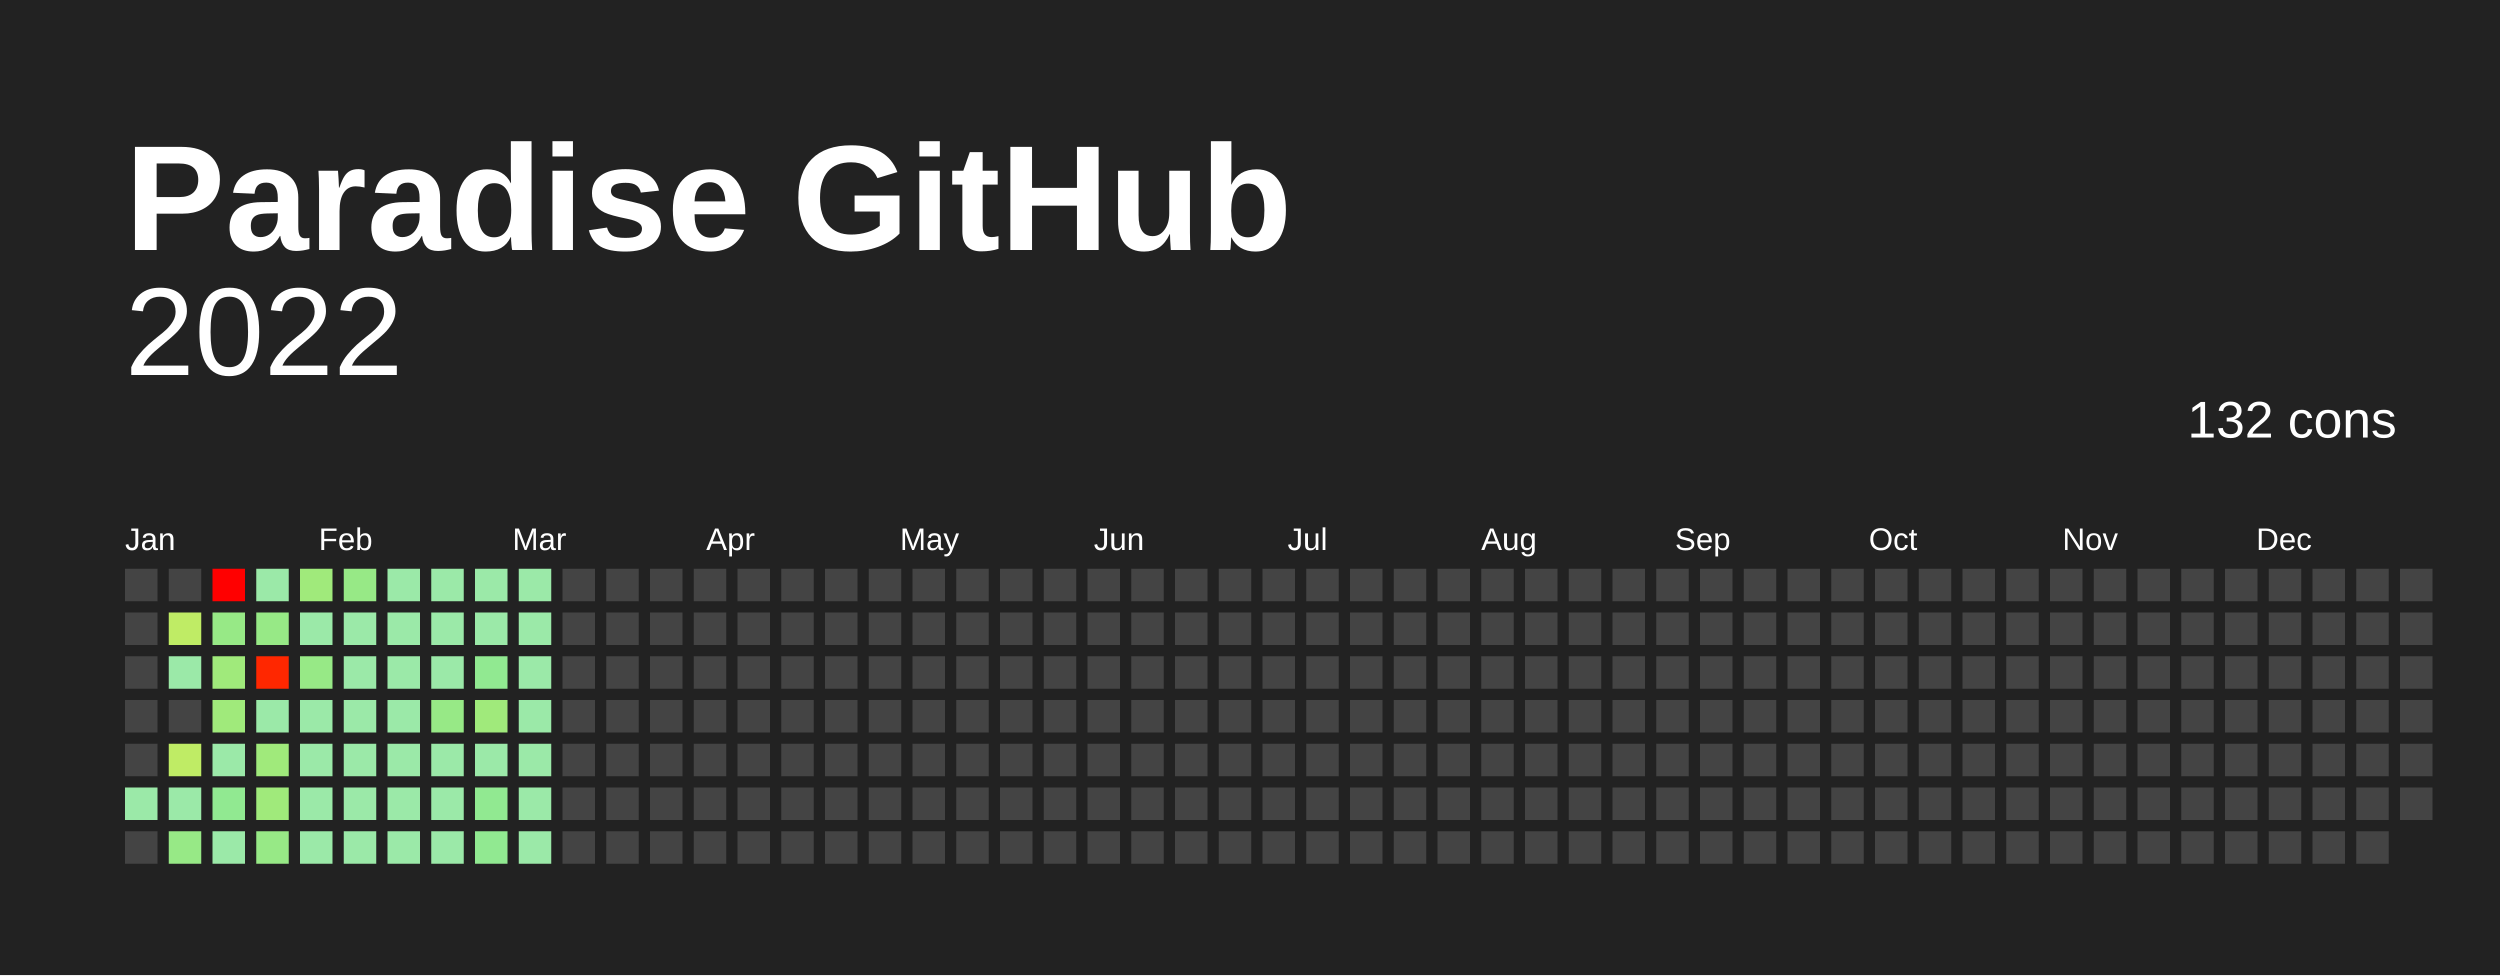
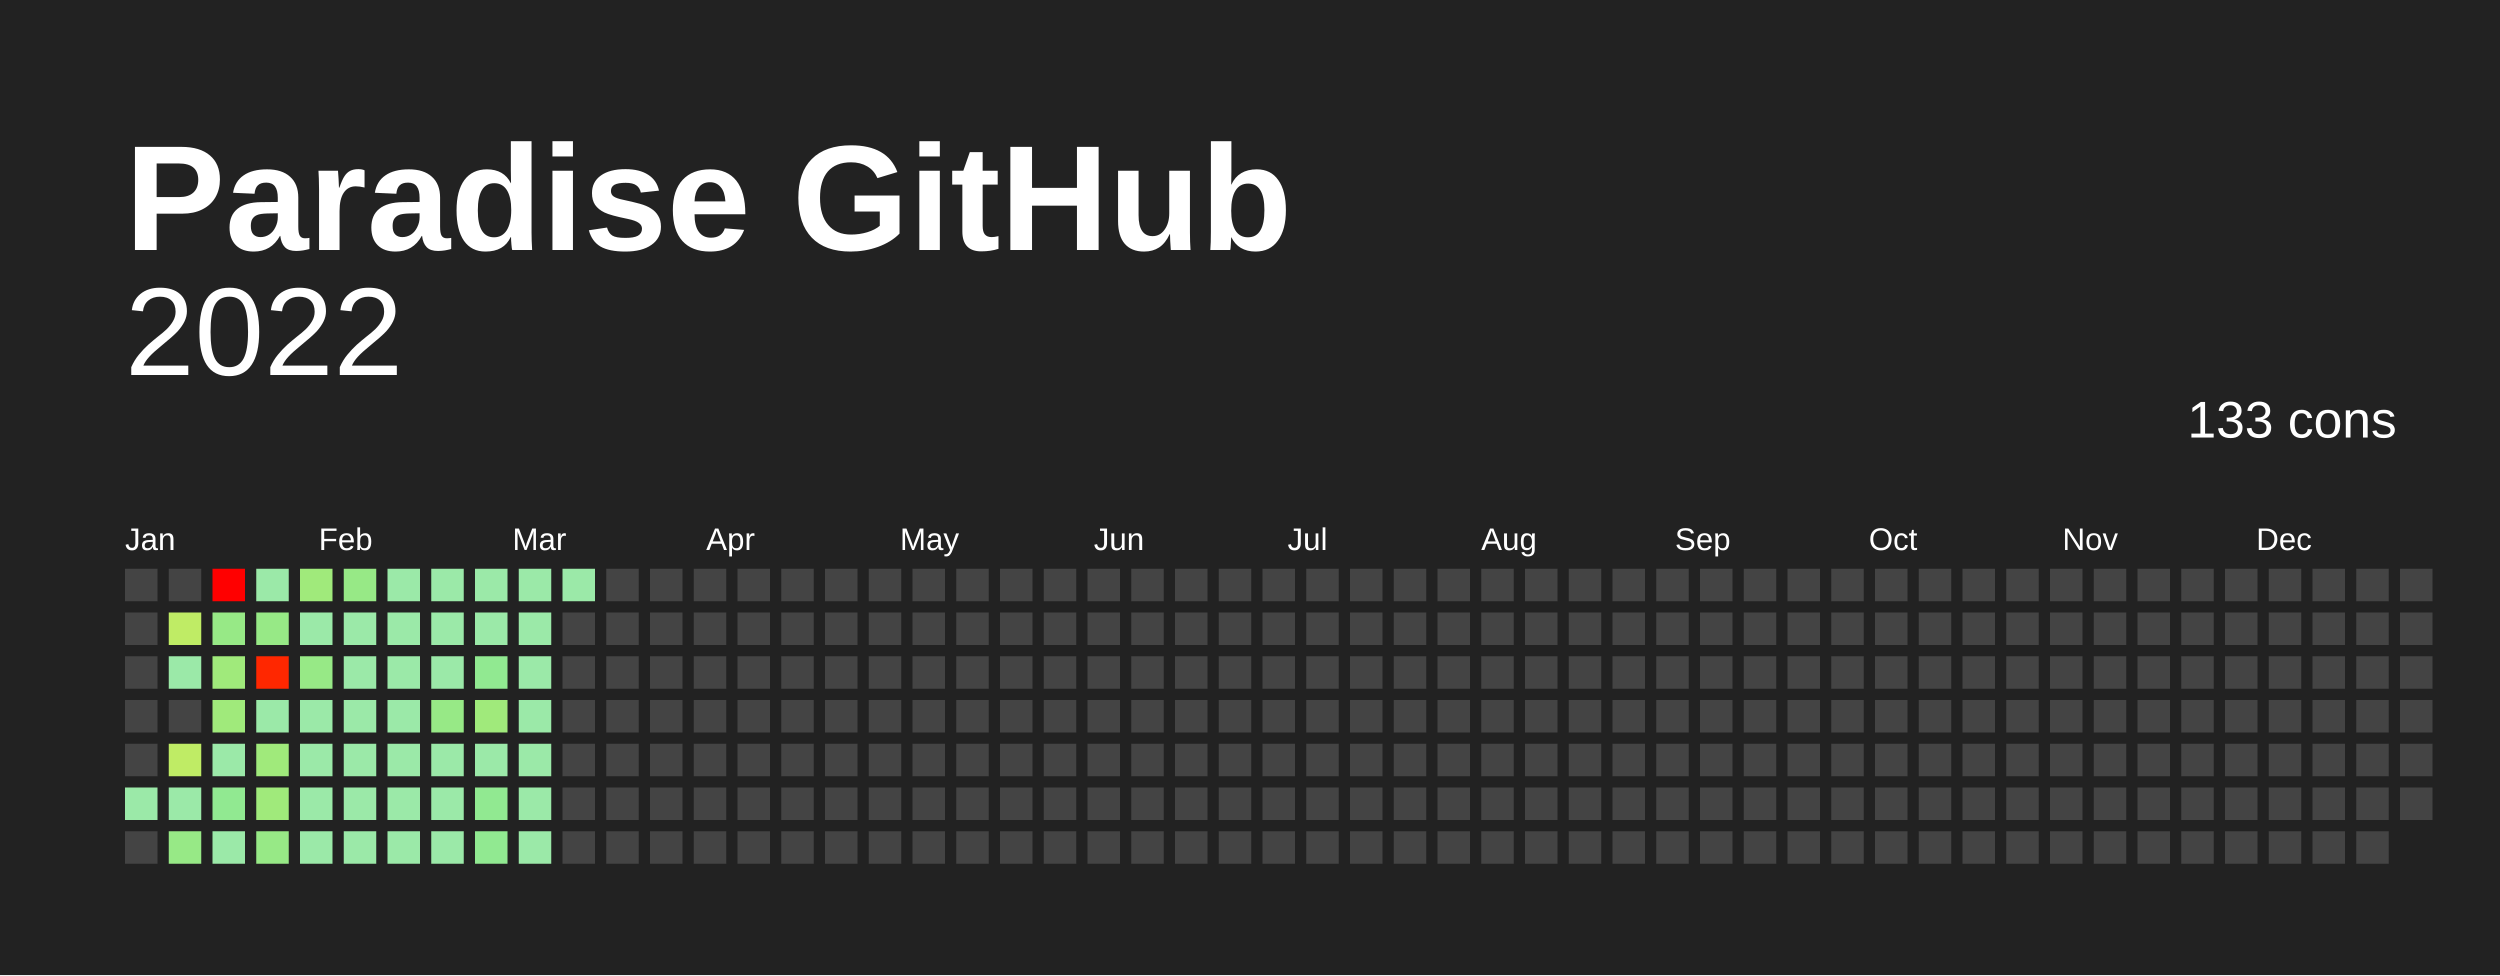
<svg xmlns="http://www.w3.org/2000/svg" baseProfile="full" height="78mm" version="1.1" viewBox="0,0,200,78" width="200mm">
  <defs />
  <rect fill="#222222" height="78" width="200" x="0" y="0" />
  <text fill="#FFFFFF" style="font-size:12px; font-family:Arial; font-weight:bold;" x="10" y="20">Paradise GitHub</text>
  <text alignment-baseline="hanging" fill="#FFFFFF" style="font-size:10.0px; font-family:Arial;" x="10" y="30">2022</text>
-   <text alignment-baseline="hanging" fill="#FFFFFF" style="font-size:4.125px; font-family:Arial;" x="175" y="35">132 cons</text>
+   <text alignment-baseline="hanging" fill="#FFFFFF" style="font-size:4.125px; font-family:Arial;" x="175" y="35">133 cons</text>
  <text fill="#FFFFFF" style="font-size:2.5px; font-family:Arial" x="10.0" y="44">Jan</text>
  <text fill="#FFFFFF" style="font-size:2.5px; font-family:Arial" x="25.5" y="44">Feb</text>
  <text fill="#FFFFFF" style="font-size:2.5px; font-family:Arial" x="41.0" y="44">Mar</text>
  <text fill="#FFFFFF" style="font-size:2.5px; font-family:Arial" x="56.5" y="44">Apr</text>
  <text fill="#FFFFFF" style="font-size:2.5px; font-family:Arial" x="72.0" y="44">May</text>
  <text fill="#FFFFFF" style="font-size:2.5px; font-family:Arial" x="87.5" y="44">Jun</text>
  <text fill="#FFFFFF" style="font-size:2.5px; font-family:Arial" x="103.0" y="44">Jul</text>
  <text fill="#FFFFFF" style="font-size:2.5px; font-family:Arial" x="118.5" y="44">Aug</text>
  <text fill="#FFFFFF" style="font-size:2.5px; font-family:Arial" x="134.0" y="44">Sep</text>
  <text fill="#FFFFFF" style="font-size:2.5px; font-family:Arial" x="149.5" y="44">Oct</text>
  <text fill="#FFFFFF" style="font-size:2.5px; font-family:Arial" x="165.0" y="44">Nov</text>
  <text fill="#FFFFFF" style="font-size:2.5px; font-family:Arial" x="180.5" y="44">Dec</text>
  <rect fill="#444444" height="2.6" width="2.6" x="10.0" y="45.5" />
  <rect fill="#444444" height="2.6" width="2.6" x="10.0" y="49.0" />
  <rect fill="#444444" height="2.6" width="2.6" x="10.0" y="52.5" />
  <rect fill="#444444" height="2.6" width="2.6" x="10.0" y="56.0" />
  <rect fill="#444444" height="2.6" width="2.6" x="10.0" y="59.5" />
  <rect fill="#9be9a8" height="2.6" width="2.6" x="10.0" y="63.0" />
  <rect fill="#444444" height="2.6" width="2.6" x="10.0" y="66.5" />
  <rect fill="#444444" height="2.6" width="2.6" x="13.5" y="45.5" />
  <rect fill="#bfec65" height="2.6" width="2.6" x="13.5" y="49.0" />
  <rect fill="#9be9a8" height="2.6" width="2.6" x="13.5" y="52.5" />
  <rect fill="#444444" height="2.6" width="2.6" x="13.5" y="56.0" />
  <rect fill="#bfec65" height="2.6" width="2.6" x="13.5" y="59.5" />
  <rect fill="#9be9a8" height="2.6" width="2.6" x="13.5" y="63.0" />
  <rect fill="#97e986" height="2.6" width="2.6" x="13.5" y="66.5" />
  <rect fill="red" height="2.6" width="2.6" x="17.0" y="45.5" />
  <rect fill="#97e986" height="2.6" width="2.6" x="17.0" y="49.0" />
  <rect fill="#a0ea7b" height="2.6" width="2.6" x="17.0" y="52.5" />
  <rect fill="#a0ea7b" height="2.6" width="2.6" x="17.0" y="56.0" />
  <rect fill="#9be9a8" height="2.6" width="2.6" x="17.0" y="59.5" />
  <rect fill="#91e991" height="2.6" width="2.6" x="17.0" y="63.0" />
  <rect fill="#9be9a8" height="2.6" width="2.6" x="17.0" y="66.5" />
  <rect fill="#9be9a8" height="2.6" width="2.6" x="20.5" y="45.5" />
  <rect fill="#97e986" height="2.6" width="2.6" x="20.5" y="49.0" />
  <rect fill="#ff2700" height="2.6" width="2.6" x="20.5" y="52.5" />
  <rect fill="#9be9a8" height="2.6" width="2.6" x="20.5" y="56.0" />
  <rect fill="#a0ea7b" height="2.6" width="2.6" x="20.5" y="59.5" />
  <rect fill="#a0ea7b" height="2.6" width="2.6" x="20.5" y="63.0" />
  <rect fill="#97e986" height="2.6" width="2.6" x="20.5" y="66.5" />
  <rect fill="#a0ea7b" height="2.6" width="2.6" x="24.0" y="45.5" />
  <rect fill="#9be9a8" height="2.6" width="2.6" x="24.0" y="49.0" />
  <rect fill="#97e986" height="2.6" width="2.6" x="24.0" y="52.5" />
  <rect fill="#9be9a8" height="2.6" width="2.6" x="24.0" y="56.0" />
  <rect fill="#9be9a8" height="2.6" width="2.6" x="24.0" y="59.5" />
  <rect fill="#9be9a8" height="2.6" width="2.6" x="24.0" y="63.0" />
  <rect fill="#9be9a8" height="2.6" width="2.6" x="24.0" y="66.5" />
  <rect fill="#97e986" height="2.6" width="2.6" x="27.5" y="45.5" />
  <rect fill="#9be9a8" height="2.6" width="2.6" x="27.5" y="49.0" />
  <rect fill="#9be9a8" height="2.6" width="2.6" x="27.5" y="52.5" />
  <rect fill="#9be9a8" height="2.6" width="2.6" x="27.5" y="56.0" />
  <rect fill="#9be9a8" height="2.6" width="2.6" x="27.5" y="59.5" />
  <rect fill="#9be9a8" height="2.6" width="2.6" x="27.5" y="63.0" />
  <rect fill="#9be9a8" height="2.6" width="2.6" x="27.5" y="66.5" />
  <rect fill="#9be9a8" height="2.6" width="2.6" x="31.0" y="45.5" />
  <rect fill="#9be9a8" height="2.6" width="2.6" x="31.0" y="49.0" />
  <rect fill="#9be9a8" height="2.6" width="2.6" x="31.0" y="52.5" />
  <rect fill="#9be9a8" height="2.6" width="2.6" x="31.0" y="56.0" />
  <rect fill="#9be9a8" height="2.6" width="2.6" x="31.0" y="59.5" />
  <rect fill="#9be9a8" height="2.6" width="2.6" x="31.0" y="63.0" />
  <rect fill="#9be9a8" height="2.6" width="2.6" x="31.0" y="66.5" />
  <rect fill="#9be9a8" height="2.6" width="2.6" x="34.5" y="45.5" />
  <rect fill="#9be9a8" height="2.6" width="2.6" x="34.5" y="49.0" />
  <rect fill="#9be9a8" height="2.6" width="2.6" x="34.5" y="52.5" />
  <rect fill="#97e986" height="2.6" width="2.6" x="34.5" y="56.0" />
  <rect fill="#9be9a8" height="2.6" width="2.6" x="34.5" y="59.5" />
  <rect fill="#9be9a8" height="2.6" width="2.6" x="34.5" y="63.0" />
  <rect fill="#9be9a8" height="2.6" width="2.6" x="34.5" y="66.5" />
  <rect fill="#9be9a8" height="2.6" width="2.6" x="38.0" y="45.5" />
  <rect fill="#9be9a8" height="2.6" width="2.6" x="38.0" y="49.0" />
  <rect fill="#91e991" height="2.6" width="2.6" x="38.0" y="52.5" />
  <rect fill="#a0ea7b" height="2.6" width="2.6" x="38.0" y="56.0" />
  <rect fill="#9be9a8" height="2.6" width="2.6" x="38.0" y="59.5" />
  <rect fill="#91e991" height="2.6" width="2.6" x="38.0" y="63.0" />
  <rect fill="#91e991" height="2.6" width="2.6" x="38.0" y="66.5" />
  <rect fill="#9be9a8" height="2.6" width="2.6" x="41.5" y="45.5" />
  <rect fill="#9be9a8" height="2.6" width="2.6" x="41.5" y="49.0" />
  <rect fill="#9be9a8" height="2.6" width="2.6" x="41.5" y="52.5" />
  <rect fill="#9be9a8" height="2.6" width="2.6" x="41.5" y="56.0" />
  <rect fill="#9be9a8" height="2.6" width="2.6" x="41.5" y="59.5" />
  <rect fill="#9be9a8" height="2.6" width="2.6" x="41.5" y="63.0" />
  <rect fill="#9be9a8" height="2.6" width="2.6" x="41.5" y="66.5" />
-   <rect fill="#444444" height="2.6" width="2.6" x="45.0" y="45.5" />
+   <rect fill="#9be9a8" height="2.6" width="2.6" x="45.0" y="45.5" />
  <rect fill="#444444" height="2.6" width="2.6" x="45.0" y="49.0" />
  <rect fill="#444444" height="2.6" width="2.6" x="45.0" y="52.5" />
  <rect fill="#444444" height="2.6" width="2.6" x="45.0" y="56.0" />
  <rect fill="#444444" height="2.6" width="2.6" x="45.0" y="59.5" />
  <rect fill="#444444" height="2.6" width="2.6" x="45.0" y="63.0" />
  <rect fill="#444444" height="2.6" width="2.6" x="45.0" y="66.5" />
  <rect fill="#444444" height="2.6" width="2.6" x="48.5" y="45.5" />
  <rect fill="#444444" height="2.6" width="2.6" x="48.5" y="49.0" />
  <rect fill="#444444" height="2.6" width="2.6" x="48.5" y="52.5" />
  <rect fill="#444444" height="2.6" width="2.6" x="48.5" y="56.0" />
  <rect fill="#444444" height="2.6" width="2.6" x="48.5" y="59.5" />
  <rect fill="#444444" height="2.6" width="2.6" x="48.5" y="63.0" />
  <rect fill="#444444" height="2.6" width="2.6" x="48.5" y="66.5" />
  <rect fill="#444444" height="2.6" width="2.6" x="52.0" y="45.5" />
  <rect fill="#444444" height="2.6" width="2.6" x="52.0" y="49.0" />
  <rect fill="#444444" height="2.6" width="2.6" x="52.0" y="52.5" />
  <rect fill="#444444" height="2.6" width="2.6" x="52.0" y="56.0" />
  <rect fill="#444444" height="2.6" width="2.6" x="52.0" y="59.5" />
  <rect fill="#444444" height="2.6" width="2.6" x="52.0" y="63.0" />
  <rect fill="#444444" height="2.6" width="2.6" x="52.0" y="66.5" />
  <rect fill="#444444" height="2.6" width="2.6" x="55.5" y="45.5" />
  <rect fill="#444444" height="2.6" width="2.6" x="55.5" y="49.0" />
  <rect fill="#444444" height="2.6" width="2.6" x="55.5" y="52.5" />
  <rect fill="#444444" height="2.6" width="2.6" x="55.5" y="56.0" />
  <rect fill="#444444" height="2.6" width="2.6" x="55.5" y="59.5" />
  <rect fill="#444444" height="2.6" width="2.6" x="55.5" y="63.0" />
  <rect fill="#444444" height="2.6" width="2.6" x="55.5" y="66.5" />
  <rect fill="#444444" height="2.6" width="2.6" x="59.0" y="45.5" />
  <rect fill="#444444" height="2.6" width="2.6" x="59.0" y="49.0" />
  <rect fill="#444444" height="2.6" width="2.6" x="59.0" y="52.5" />
  <rect fill="#444444" height="2.6" width="2.6" x="59.0" y="56.0" />
  <rect fill="#444444" height="2.6" width="2.6" x="59.0" y="59.5" />
  <rect fill="#444444" height="2.6" width="2.6" x="59.0" y="63.0" />
  <rect fill="#444444" height="2.6" width="2.6" x="59.0" y="66.5" />
  <rect fill="#444444" height="2.6" width="2.6" x="62.5" y="45.5" />
  <rect fill="#444444" height="2.6" width="2.6" x="62.5" y="49.0" />
  <rect fill="#444444" height="2.6" width="2.6" x="62.5" y="52.5" />
  <rect fill="#444444" height="2.6" width="2.6" x="62.5" y="56.0" />
  <rect fill="#444444" height="2.6" width="2.6" x="62.5" y="59.5" />
  <rect fill="#444444" height="2.6" width="2.6" x="62.5" y="63.0" />
  <rect fill="#444444" height="2.6" width="2.6" x="62.5" y="66.5" />
  <rect fill="#444444" height="2.6" width="2.6" x="66.0" y="45.5" />
  <rect fill="#444444" height="2.6" width="2.6" x="66.0" y="49.0" />
  <rect fill="#444444" height="2.6" width="2.6" x="66.0" y="52.5" />
  <rect fill="#444444" height="2.6" width="2.6" x="66.0" y="56.0" />
  <rect fill="#444444" height="2.6" width="2.6" x="66.0" y="59.5" />
  <rect fill="#444444" height="2.6" width="2.6" x="66.0" y="63.0" />
  <rect fill="#444444" height="2.6" width="2.6" x="66.0" y="66.5" />
  <rect fill="#444444" height="2.6" width="2.6" x="69.5" y="45.5" />
  <rect fill="#444444" height="2.6" width="2.6" x="69.5" y="49.0" />
  <rect fill="#444444" height="2.6" width="2.6" x="69.5" y="52.5" />
  <rect fill="#444444" height="2.6" width="2.6" x="69.5" y="56.0" />
  <rect fill="#444444" height="2.6" width="2.6" x="69.5" y="59.5" />
  <rect fill="#444444" height="2.6" width="2.6" x="69.5" y="63.0" />
  <rect fill="#444444" height="2.6" width="2.6" x="69.5" y="66.5" />
  <rect fill="#444444" height="2.6" width="2.6" x="73.0" y="45.5" />
  <rect fill="#444444" height="2.6" width="2.6" x="73.0" y="49.0" />
  <rect fill="#444444" height="2.6" width="2.6" x="73.0" y="52.5" />
  <rect fill="#444444" height="2.6" width="2.6" x="73.0" y="56.0" />
  <rect fill="#444444" height="2.6" width="2.6" x="73.0" y="59.5" />
  <rect fill="#444444" height="2.6" width="2.6" x="73.0" y="63.0" />
  <rect fill="#444444" height="2.6" width="2.6" x="73.0" y="66.5" />
  <rect fill="#444444" height="2.6" width="2.6" x="76.5" y="45.5" />
  <rect fill="#444444" height="2.6" width="2.6" x="76.5" y="49.0" />
  <rect fill="#444444" height="2.6" width="2.6" x="76.5" y="52.5" />
  <rect fill="#444444" height="2.6" width="2.6" x="76.5" y="56.0" />
  <rect fill="#444444" height="2.6" width="2.6" x="76.5" y="59.5" />
  <rect fill="#444444" height="2.6" width="2.6" x="76.5" y="63.0" />
  <rect fill="#444444" height="2.6" width="2.6" x="76.5" y="66.5" />
  <rect fill="#444444" height="2.6" width="2.6" x="80.0" y="45.5" />
  <rect fill="#444444" height="2.6" width="2.6" x="80.0" y="49.0" />
  <rect fill="#444444" height="2.6" width="2.6" x="80.0" y="52.5" />
  <rect fill="#444444" height="2.6" width="2.6" x="80.0" y="56.0" />
  <rect fill="#444444" height="2.6" width="2.6" x="80.0" y="59.5" />
  <rect fill="#444444" height="2.6" width="2.6" x="80.0" y="63.0" />
  <rect fill="#444444" height="2.6" width="2.6" x="80.0" y="66.5" />
  <rect fill="#444444" height="2.6" width="2.6" x="83.5" y="45.5" />
  <rect fill="#444444" height="2.6" width="2.6" x="83.5" y="49.0" />
  <rect fill="#444444" height="2.6" width="2.6" x="83.5" y="52.5" />
  <rect fill="#444444" height="2.6" width="2.6" x="83.5" y="56.0" />
  <rect fill="#444444" height="2.6" width="2.6" x="83.5" y="59.5" />
  <rect fill="#444444" height="2.6" width="2.6" x="83.5" y="63.0" />
  <rect fill="#444444" height="2.6" width="2.6" x="83.5" y="66.5" />
  <rect fill="#444444" height="2.6" width="2.6" x="87.0" y="45.5" />
  <rect fill="#444444" height="2.6" width="2.6" x="87.0" y="49.0" />
  <rect fill="#444444" height="2.6" width="2.6" x="87.0" y="52.5" />
  <rect fill="#444444" height="2.6" width="2.6" x="87.0" y="56.0" />
  <rect fill="#444444" height="2.6" width="2.6" x="87.0" y="59.5" />
  <rect fill="#444444" height="2.6" width="2.6" x="87.0" y="63.0" />
  <rect fill="#444444" height="2.6" width="2.6" x="87.0" y="66.5" />
  <rect fill="#444444" height="2.6" width="2.6" x="90.5" y="45.5" />
  <rect fill="#444444" height="2.6" width="2.6" x="90.5" y="49.0" />
  <rect fill="#444444" height="2.6" width="2.6" x="90.5" y="52.5" />
  <rect fill="#444444" height="2.6" width="2.6" x="90.5" y="56.0" />
  <rect fill="#444444" height="2.6" width="2.6" x="90.5" y="59.5" />
  <rect fill="#444444" height="2.6" width="2.6" x="90.5" y="63.0" />
  <rect fill="#444444" height="2.6" width="2.6" x="90.5" y="66.5" />
  <rect fill="#444444" height="2.6" width="2.6" x="94.0" y="45.5" />
  <rect fill="#444444" height="2.6" width="2.6" x="94.0" y="49.0" />
  <rect fill="#444444" height="2.6" width="2.6" x="94.0" y="52.5" />
  <rect fill="#444444" height="2.6" width="2.6" x="94.0" y="56.0" />
  <rect fill="#444444" height="2.6" width="2.6" x="94.0" y="59.5" />
  <rect fill="#444444" height="2.6" width="2.6" x="94.0" y="63.0" />
  <rect fill="#444444" height="2.6" width="2.6" x="94.0" y="66.5" />
  <rect fill="#444444" height="2.6" width="2.6" x="97.5" y="45.5" />
  <rect fill="#444444" height="2.6" width="2.6" x="97.5" y="49.0" />
  <rect fill="#444444" height="2.6" width="2.6" x="97.5" y="52.5" />
  <rect fill="#444444" height="2.6" width="2.6" x="97.5" y="56.0" />
  <rect fill="#444444" height="2.6" width="2.6" x="97.5" y="59.5" />
  <rect fill="#444444" height="2.6" width="2.6" x="97.5" y="63.0" />
  <rect fill="#444444" height="2.6" width="2.6" x="97.5" y="66.5" />
  <rect fill="#444444" height="2.6" width="2.6" x="101.0" y="45.5" />
  <rect fill="#444444" height="2.6" width="2.6" x="101.0" y="49.0" />
  <rect fill="#444444" height="2.6" width="2.6" x="101.0" y="52.5" />
  <rect fill="#444444" height="2.6" width="2.6" x="101.0" y="56.0" />
  <rect fill="#444444" height="2.6" width="2.6" x="101.0" y="59.5" />
  <rect fill="#444444" height="2.6" width="2.6" x="101.0" y="63.0" />
  <rect fill="#444444" height="2.6" width="2.6" x="101.0" y="66.5" />
  <rect fill="#444444" height="2.6" width="2.6" x="104.5" y="45.5" />
  <rect fill="#444444" height="2.6" width="2.6" x="104.5" y="49.0" />
  <rect fill="#444444" height="2.6" width="2.6" x="104.5" y="52.5" />
  <rect fill="#444444" height="2.6" width="2.6" x="104.5" y="56.0" />
  <rect fill="#444444" height="2.6" width="2.6" x="104.5" y="59.5" />
  <rect fill="#444444" height="2.6" width="2.6" x="104.5" y="63.0" />
  <rect fill="#444444" height="2.6" width="2.6" x="104.5" y="66.5" />
  <rect fill="#444444" height="2.6" width="2.6" x="108.0" y="45.5" />
  <rect fill="#444444" height="2.6" width="2.6" x="108.0" y="49.0" />
  <rect fill="#444444" height="2.6" width="2.6" x="108.0" y="52.5" />
  <rect fill="#444444" height="2.6" width="2.6" x="108.0" y="56.0" />
  <rect fill="#444444" height="2.6" width="2.6" x="108.0" y="59.5" />
  <rect fill="#444444" height="2.6" width="2.6" x="108.0" y="63.0" />
  <rect fill="#444444" height="2.6" width="2.6" x="108.0" y="66.5" />
  <rect fill="#444444" height="2.6" width="2.6" x="111.5" y="45.5" />
  <rect fill="#444444" height="2.6" width="2.6" x="111.5" y="49.0" />
  <rect fill="#444444" height="2.6" width="2.6" x="111.5" y="52.5" />
  <rect fill="#444444" height="2.6" width="2.6" x="111.5" y="56.0" />
  <rect fill="#444444" height="2.6" width="2.6" x="111.5" y="59.5" />
  <rect fill="#444444" height="2.6" width="2.6" x="111.5" y="63.0" />
  <rect fill="#444444" height="2.6" width="2.6" x="111.5" y="66.5" />
  <rect fill="#444444" height="2.6" width="2.6" x="115.0" y="45.5" />
  <rect fill="#444444" height="2.6" width="2.6" x="115.0" y="49.0" />
  <rect fill="#444444" height="2.6" width="2.6" x="115.0" y="52.5" />
  <rect fill="#444444" height="2.6" width="2.6" x="115.0" y="56.0" />
  <rect fill="#444444" height="2.6" width="2.6" x="115.0" y="59.5" />
  <rect fill="#444444" height="2.6" width="2.6" x="115.0" y="63.0" />
  <rect fill="#444444" height="2.6" width="2.6" x="115.0" y="66.5" />
  <rect fill="#444444" height="2.6" width="2.6" x="118.5" y="45.5" />
  <rect fill="#444444" height="2.6" width="2.6" x="118.5" y="49.0" />
  <rect fill="#444444" height="2.6" width="2.6" x="118.5" y="52.5" />
  <rect fill="#444444" height="2.6" width="2.6" x="118.5" y="56.0" />
  <rect fill="#444444" height="2.6" width="2.6" x="118.5" y="59.5" />
  <rect fill="#444444" height="2.6" width="2.6" x="118.5" y="63.0" />
  <rect fill="#444444" height="2.6" width="2.6" x="118.5" y="66.5" />
  <rect fill="#444444" height="2.6" width="2.6" x="122.0" y="45.5" />
  <rect fill="#444444" height="2.6" width="2.6" x="122.0" y="49.0" />
  <rect fill="#444444" height="2.6" width="2.6" x="122.0" y="52.5" />
  <rect fill="#444444" height="2.6" width="2.6" x="122.0" y="56.0" />
  <rect fill="#444444" height="2.6" width="2.6" x="122.0" y="59.5" />
  <rect fill="#444444" height="2.6" width="2.6" x="122.0" y="63.0" />
  <rect fill="#444444" height="2.6" width="2.6" x="122.0" y="66.5" />
  <rect fill="#444444" height="2.6" width="2.6" x="125.5" y="45.5" />
  <rect fill="#444444" height="2.6" width="2.6" x="125.5" y="49.0" />
  <rect fill="#444444" height="2.6" width="2.6" x="125.5" y="52.5" />
  <rect fill="#444444" height="2.6" width="2.6" x="125.5" y="56.0" />
  <rect fill="#444444" height="2.6" width="2.6" x="125.5" y="59.5" />
  <rect fill="#444444" height="2.6" width="2.6" x="125.5" y="63.0" />
  <rect fill="#444444" height="2.6" width="2.6" x="125.5" y="66.5" />
  <rect fill="#444444" height="2.6" width="2.6" x="129.0" y="45.5" />
  <rect fill="#444444" height="2.6" width="2.6" x="129.0" y="49.0" />
  <rect fill="#444444" height="2.6" width="2.6" x="129.0" y="52.5" />
  <rect fill="#444444" height="2.6" width="2.6" x="129.0" y="56.0" />
  <rect fill="#444444" height="2.6" width="2.6" x="129.0" y="59.5" />
  <rect fill="#444444" height="2.6" width="2.6" x="129.0" y="63.0" />
  <rect fill="#444444" height="2.6" width="2.6" x="129.0" y="66.5" />
  <rect fill="#444444" height="2.6" width="2.6" x="132.5" y="45.5" />
  <rect fill="#444444" height="2.6" width="2.6" x="132.5" y="49.0" />
  <rect fill="#444444" height="2.6" width="2.6" x="132.5" y="52.5" />
  <rect fill="#444444" height="2.6" width="2.6" x="132.5" y="56.0" />
  <rect fill="#444444" height="2.6" width="2.6" x="132.5" y="59.5" />
  <rect fill="#444444" height="2.6" width="2.6" x="132.5" y="63.0" />
  <rect fill="#444444" height="2.6" width="2.6" x="132.5" y="66.5" />
  <rect fill="#444444" height="2.6" width="2.6" x="136.0" y="45.5" />
  <rect fill="#444444" height="2.6" width="2.6" x="136.0" y="49.0" />
  <rect fill="#444444" height="2.6" width="2.6" x="136.0" y="52.5" />
  <rect fill="#444444" height="2.6" width="2.6" x="136.0" y="56.0" />
  <rect fill="#444444" height="2.6" width="2.6" x="136.0" y="59.5" />
  <rect fill="#444444" height="2.6" width="2.6" x="136.0" y="63.0" />
  <rect fill="#444444" height="2.6" width="2.6" x="136.0" y="66.5" />
  <rect fill="#444444" height="2.6" width="2.6" x="139.5" y="45.5" />
  <rect fill="#444444" height="2.6" width="2.6" x="139.5" y="49.0" />
  <rect fill="#444444" height="2.6" width="2.6" x="139.5" y="52.5" />
  <rect fill="#444444" height="2.6" width="2.6" x="139.5" y="56.0" />
  <rect fill="#444444" height="2.6" width="2.6" x="139.5" y="59.5" />
  <rect fill="#444444" height="2.6" width="2.6" x="139.5" y="63.0" />
  <rect fill="#444444" height="2.6" width="2.6" x="139.5" y="66.5" />
  <rect fill="#444444" height="2.6" width="2.6" x="143.0" y="45.5" />
  <rect fill="#444444" height="2.6" width="2.6" x="143.0" y="49.0" />
  <rect fill="#444444" height="2.6" width="2.6" x="143.0" y="52.5" />
  <rect fill="#444444" height="2.6" width="2.6" x="143.0" y="56.0" />
  <rect fill="#444444" height="2.6" width="2.6" x="143.0" y="59.5" />
  <rect fill="#444444" height="2.6" width="2.6" x="143.0" y="63.0" />
  <rect fill="#444444" height="2.6" width="2.6" x="143.0" y="66.5" />
  <rect fill="#444444" height="2.6" width="2.6" x="146.5" y="45.5" />
  <rect fill="#444444" height="2.6" width="2.6" x="146.5" y="49.0" />
  <rect fill="#444444" height="2.6" width="2.6" x="146.5" y="52.5" />
  <rect fill="#444444" height="2.6" width="2.6" x="146.5" y="56.0" />
  <rect fill="#444444" height="2.6" width="2.6" x="146.5" y="59.5" />
  <rect fill="#444444" height="2.6" width="2.6" x="146.5" y="63.0" />
  <rect fill="#444444" height="2.6" width="2.6" x="146.5" y="66.5" />
  <rect fill="#444444" height="2.6" width="2.6" x="150.0" y="45.5" />
  <rect fill="#444444" height="2.6" width="2.6" x="150.0" y="49.0" />
  <rect fill="#444444" height="2.6" width="2.6" x="150.0" y="52.5" />
  <rect fill="#444444" height="2.6" width="2.6" x="150.0" y="56.0" />
  <rect fill="#444444" height="2.6" width="2.6" x="150.0" y="59.5" />
  <rect fill="#444444" height="2.6" width="2.6" x="150.0" y="63.0" />
  <rect fill="#444444" height="2.6" width="2.6" x="150.0" y="66.5" />
  <rect fill="#444444" height="2.6" width="2.6" x="153.5" y="45.5" />
  <rect fill="#444444" height="2.6" width="2.6" x="153.5" y="49.0" />
  <rect fill="#444444" height="2.6" width="2.6" x="153.5" y="52.5" />
  <rect fill="#444444" height="2.6" width="2.6" x="153.5" y="56.0" />
  <rect fill="#444444" height="2.6" width="2.6" x="153.5" y="59.5" />
  <rect fill="#444444" height="2.6" width="2.6" x="153.5" y="63.0" />
  <rect fill="#444444" height="2.6" width="2.6" x="153.5" y="66.5" />
  <rect fill="#444444" height="2.6" width="2.6" x="157.0" y="45.5" />
  <rect fill="#444444" height="2.6" width="2.6" x="157.0" y="49.0" />
  <rect fill="#444444" height="2.6" width="2.6" x="157.0" y="52.5" />
  <rect fill="#444444" height="2.6" width="2.6" x="157.0" y="56.0" />
  <rect fill="#444444" height="2.6" width="2.6" x="157.0" y="59.5" />
  <rect fill="#444444" height="2.6" width="2.6" x="157.0" y="63.0" />
  <rect fill="#444444" height="2.6" width="2.6" x="157.0" y="66.5" />
  <rect fill="#444444" height="2.6" width="2.6" x="160.5" y="45.5" />
  <rect fill="#444444" height="2.6" width="2.6" x="160.5" y="49.0" />
  <rect fill="#444444" height="2.6" width="2.6" x="160.5" y="52.5" />
  <rect fill="#444444" height="2.6" width="2.6" x="160.5" y="56.0" />
  <rect fill="#444444" height="2.6" width="2.6" x="160.5" y="59.5" />
  <rect fill="#444444" height="2.6" width="2.6" x="160.5" y="63.0" />
  <rect fill="#444444" height="2.6" width="2.6" x="160.5" y="66.5" />
  <rect fill="#444444" height="2.6" width="2.6" x="164.0" y="45.5" />
  <rect fill="#444444" height="2.6" width="2.6" x="164.0" y="49.0" />
  <rect fill="#444444" height="2.6" width="2.6" x="164.0" y="52.5" />
  <rect fill="#444444" height="2.6" width="2.6" x="164.0" y="56.0" />
  <rect fill="#444444" height="2.6" width="2.6" x="164.0" y="59.5" />
  <rect fill="#444444" height="2.6" width="2.6" x="164.0" y="63.0" />
  <rect fill="#444444" height="2.6" width="2.6" x="164.0" y="66.5" />
  <rect fill="#444444" height="2.6" width="2.6" x="167.5" y="45.5" />
  <rect fill="#444444" height="2.6" width="2.6" x="167.5" y="49.0" />
  <rect fill="#444444" height="2.6" width="2.6" x="167.5" y="52.5" />
  <rect fill="#444444" height="2.6" width="2.6" x="167.5" y="56.0" />
  <rect fill="#444444" height="2.6" width="2.6" x="167.5" y="59.5" />
  <rect fill="#444444" height="2.6" width="2.6" x="167.5" y="63.0" />
  <rect fill="#444444" height="2.6" width="2.6" x="167.5" y="66.5" />
  <rect fill="#444444" height="2.6" width="2.6" x="171.0" y="45.5" />
  <rect fill="#444444" height="2.6" width="2.6" x="171.0" y="49.0" />
  <rect fill="#444444" height="2.6" width="2.6" x="171.0" y="52.5" />
  <rect fill="#444444" height="2.6" width="2.6" x="171.0" y="56.0" />
  <rect fill="#444444" height="2.6" width="2.6" x="171.0" y="59.5" />
  <rect fill="#444444" height="2.6" width="2.6" x="171.0" y="63.0" />
  <rect fill="#444444" height="2.6" width="2.6" x="171.0" y="66.5" />
  <rect fill="#444444" height="2.6" width="2.6" x="174.5" y="45.5" />
  <rect fill="#444444" height="2.6" width="2.6" x="174.5" y="49.0" />
  <rect fill="#444444" height="2.6" width="2.6" x="174.5" y="52.5" />
  <rect fill="#444444" height="2.6" width="2.6" x="174.5" y="56.0" />
  <rect fill="#444444" height="2.6" width="2.6" x="174.5" y="59.5" />
  <rect fill="#444444" height="2.6" width="2.6" x="174.5" y="63.0" />
  <rect fill="#444444" height="2.6" width="2.6" x="174.5" y="66.5" />
  <rect fill="#444444" height="2.6" width="2.6" x="178.0" y="45.5" />
  <rect fill="#444444" height="2.6" width="2.6" x="178.0" y="49.0" />
  <rect fill="#444444" height="2.6" width="2.6" x="178.0" y="52.5" />
  <rect fill="#444444" height="2.6" width="2.6" x="178.0" y="56.0" />
  <rect fill="#444444" height="2.6" width="2.6" x="178.0" y="59.5" />
  <rect fill="#444444" height="2.6" width="2.6" x="178.0" y="63.0" />
  <rect fill="#444444" height="2.6" width="2.6" x="178.0" y="66.5" />
  <rect fill="#444444" height="2.6" width="2.6" x="181.5" y="45.5" />
  <rect fill="#444444" height="2.6" width="2.6" x="181.5" y="49.0" />
  <rect fill="#444444" height="2.6" width="2.6" x="181.5" y="52.5" />
  <rect fill="#444444" height="2.6" width="2.6" x="181.5" y="56.0" />
  <rect fill="#444444" height="2.6" width="2.6" x="181.5" y="59.5" />
  <rect fill="#444444" height="2.6" width="2.6" x="181.5" y="63.0" />
  <rect fill="#444444" height="2.6" width="2.6" x="181.5" y="66.5" />
  <rect fill="#444444" height="2.6" width="2.6" x="185.0" y="45.5" />
  <rect fill="#444444" height="2.6" width="2.6" x="185.0" y="49.0" />
  <rect fill="#444444" height="2.6" width="2.6" x="185.0" y="52.5" />
  <rect fill="#444444" height="2.6" width="2.6" x="185.0" y="56.0" />
  <rect fill="#444444" height="2.6" width="2.6" x="185.0" y="59.5" />
  <rect fill="#444444" height="2.6" width="2.6" x="185.0" y="63.0" />
  <rect fill="#444444" height="2.6" width="2.6" x="185.0" y="66.5" />
  <rect fill="#444444" height="2.6" width="2.6" x="188.5" y="45.5" />
  <rect fill="#444444" height="2.6" width="2.6" x="188.5" y="49.0" />
  <rect fill="#444444" height="2.6" width="2.6" x="188.5" y="52.5" />
  <rect fill="#444444" height="2.6" width="2.6" x="188.5" y="56.0" />
  <rect fill="#444444" height="2.6" width="2.6" x="188.5" y="59.5" />
  <rect fill="#444444" height="2.6" width="2.6" x="188.5" y="63.0" />
  <rect fill="#444444" height="2.6" width="2.6" x="188.5" y="66.5" />
  <rect fill="#444444" height="2.6" width="2.6" x="192.0" y="45.5" />
  <rect fill="#444444" height="2.6" width="2.6" x="192.0" y="49.0" />
  <rect fill="#444444" height="2.6" width="2.6" x="192.0" y="52.5" />
  <rect fill="#444444" height="2.6" width="2.6" x="192.0" y="56.0" />
  <rect fill="#444444" height="2.6" width="2.6" x="192.0" y="59.5" />
  <rect fill="#444444" height="2.6" width="2.6" x="192.0" y="63.0" />
</svg>
